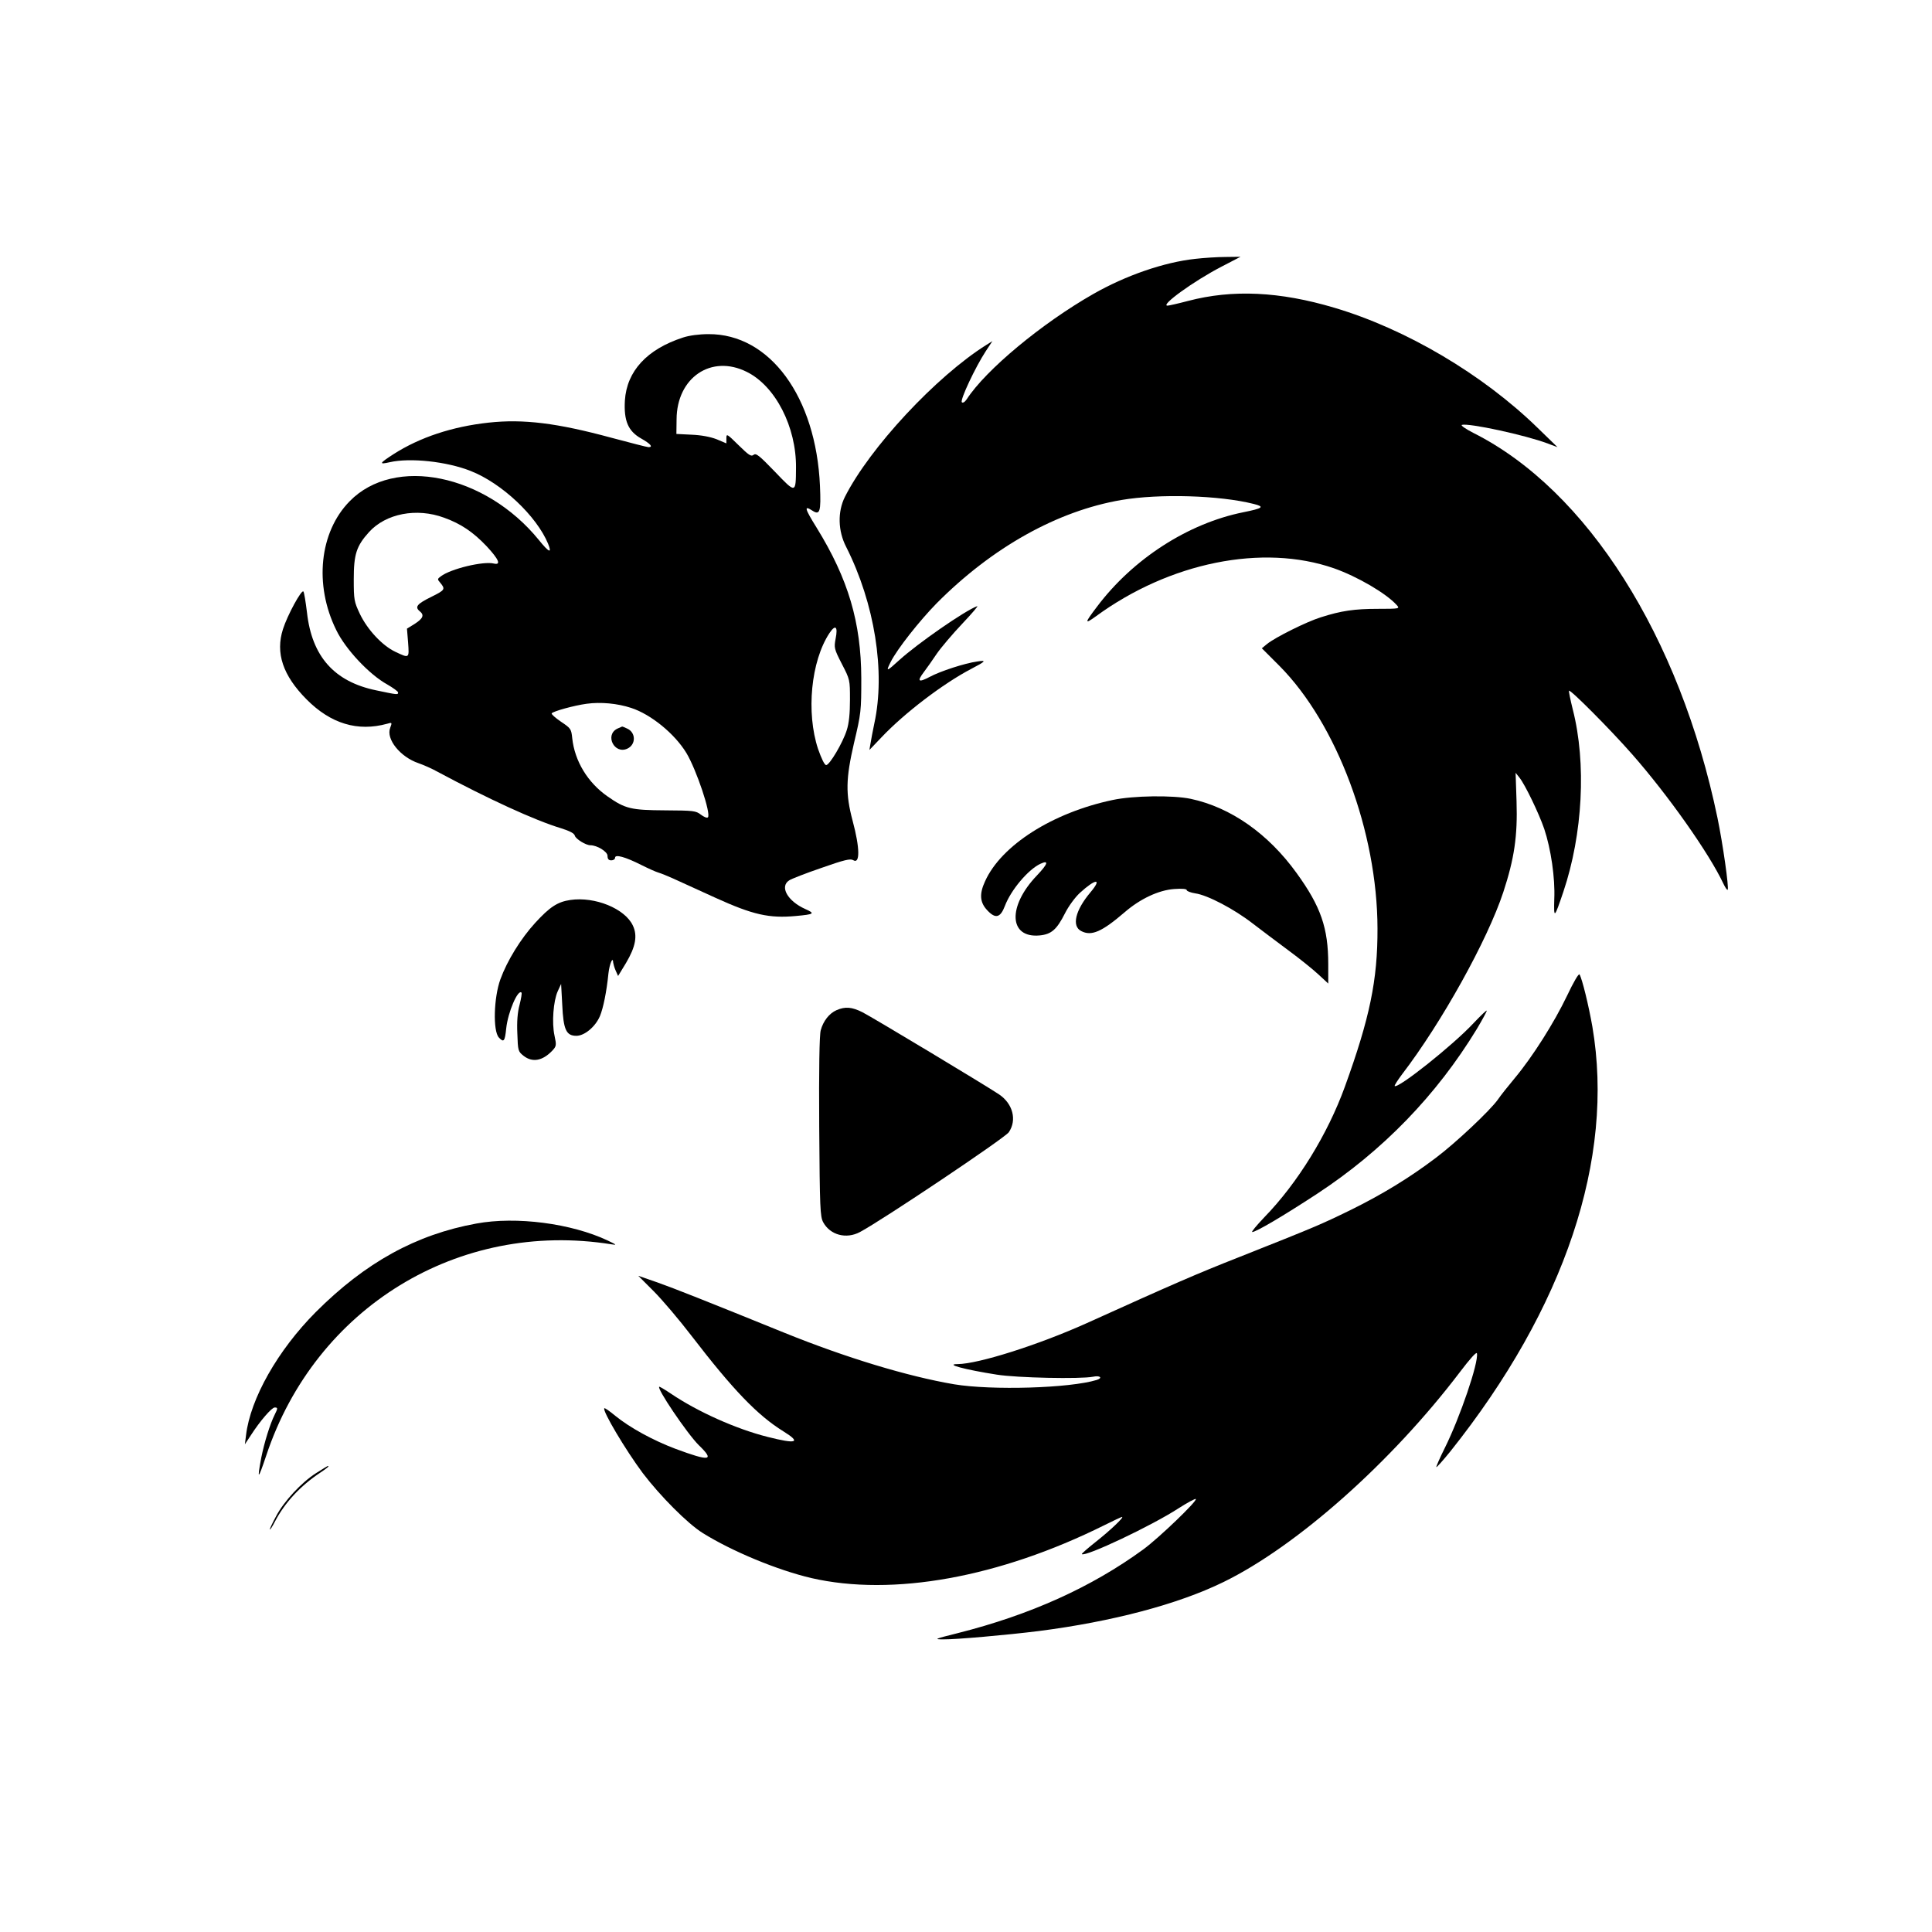
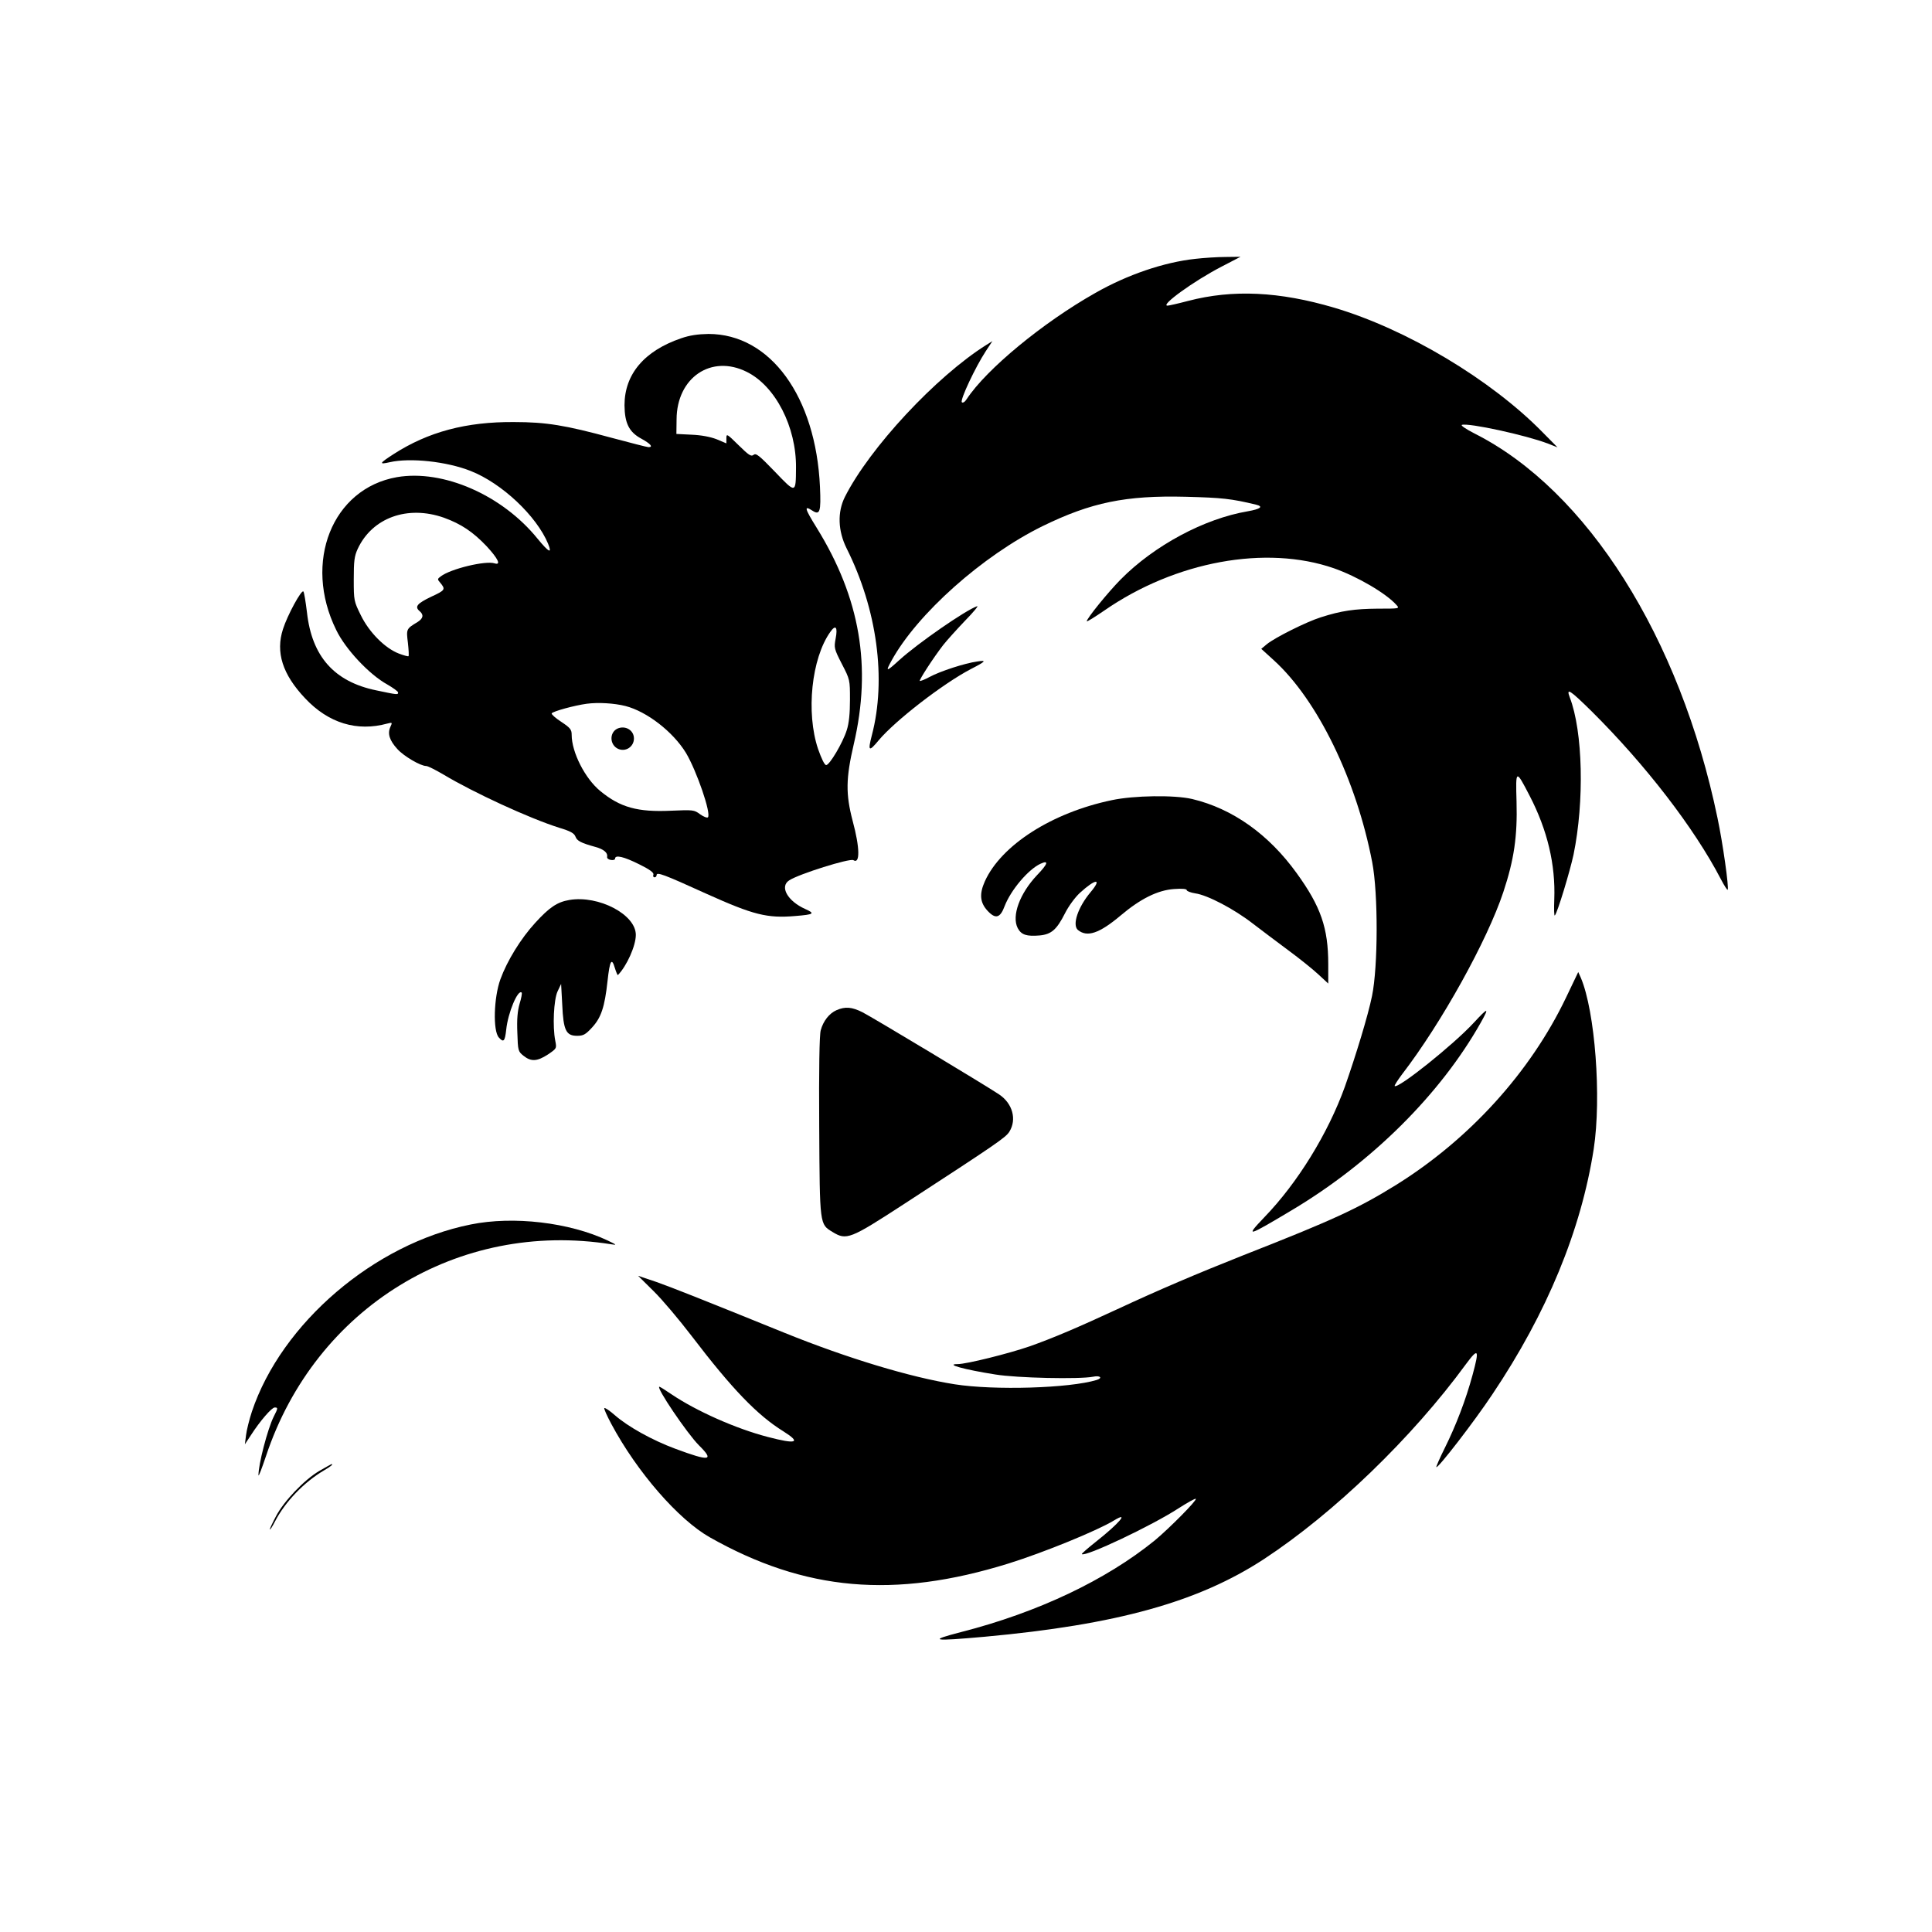
<svg xmlns="http://www.w3.org/2000/svg" version="1.0" width="1024pt" height="1024pt" viewBox="0 0 1024 1024" preserveAspectRatio="xMidYMid meet">
  <g transform="translate(0,1024) scale(0.1,-0.1)" fill="#000000" stroke="none">
-     <path d="M6335 8868 c-166 -18 -368 -88 -540 -186 -272 -155 -570 -402 -671 -558 -11 -16 -21 -21 -26 -16 -11 11 72 187 127 271 l35 53 -32 -20 c-266 -167 -619 -546 -750 -806 -39 -78 -37 -180 7 -265 151 -299 209 -662 149 -936 -8 -38 -17 -86 -20 -105 l-6 -35 64 67 c122 129 327 285 476 363 77 40 83 47 32 39 -66 -9 -198 -52 -253 -82 -59 -31 -68 -24 -31 25 16 21 47 65 69 98 22 32 83 104 135 159 52 55 88 97 79 93 -64 -23 -315 -197 -413 -286 -68 -62 -72 -63 -45 -9 35 69 152 217 243 310 295 297 640 490 980 548 201 34 519 25 701 -21 60 -15 49 -23 -55 -44 -293 -59 -585 -247 -776 -501 -66 -87 -67 -95 -6 -51 392 287 885 386 1262 255 125 -44 277 -133 333 -195 17 -19 16 -20 -100 -20 -123 0 -194 -10 -303 -45 -74 -23 -241 -106 -284 -141 l-28 -23 94 -94 c304 -307 518 -879 519 -1391 1 -273 -41 -475 -173 -839 -91 -251 -250 -510 -427 -692 -41 -43 -70 -78 -64 -78 20 0 161 83 343 202 349 229 634 523 848 875 28 47 52 91 52 96 0 5 -31 -25 -70 -66 -109 -117 -401 -349 -418 -333 -2 3 16 31 40 63 209 273 452 710 536 965 58 177 76 296 70 481 l-5 151 20 -25 c30 -37 104 -191 132 -273 35 -105 58 -259 53 -371 -3 -107 0 -104 48 38 103 306 123 682 50 967 -13 52 -22 97 -20 99 7 8 219 -205 334 -336 191 -217 409 -526 484 -686 10 -21 20 -36 23 -33 8 8 -26 246 -54 381 -200 962 -691 1737 -1293 2040 -41 21 -69 40 -62 43 35 11 338 -54 456 -99 l51 -19 -105 102 c-290 283 -697 524 -1078 637 -289 86 -539 98 -775 36 -53 -14 -102 -25 -109 -25 -41 0 140 131 287 207 l100 52 -80 -1 c-44 0 -116 -5 -160 -10z" />
-     <path d="M3620 8451 c-191 -62 -298 -178 -308 -334 -6 -107 17 -162 86 -201 51 -29 65 -46 39 -46 -7 0 -96 23 -197 50 -288 78 -466 100 -650 80 -193 -21 -365 -78 -504 -167 -76 -49 -79 -56 -21 -43 108 25 303 4 429 -46 166 -65 350 -239 411 -386 22 -54 5 -47 -49 20 -284 349 -766 448 -1003 205 -160 -163 -189 -443 -71 -682 49 -102 176 -237 271 -289 31 -18 57 -37 57 -42 0 -13 -2 -13 -116 11 -223 46 -341 180 -367 413 -7 57 -15 107 -19 111 -10 11 -84 -124 -108 -199 -41 -127 -1 -246 125 -373 128 -129 271 -172 427 -129 26 8 27 7 16 -22 -23 -59 53 -154 150 -187 26 -9 72 -29 102 -46 265 -142 514 -257 654 -299 47 -15 70 -27 73 -40 5 -17 58 -50 82 -50 36 0 91 -34 91 -56 0 -17 6 -24 20 -24 11 0 20 6 20 14 0 19 53 5 140 -39 36 -18 76 -36 90 -40 14 -4 48 -18 75 -30 28 -13 129 -59 226 -103 200 -91 286 -110 427 -97 98 9 104 13 50 37 -94 42 -137 119 -85 152 12 8 89 38 171 66 122 43 153 50 168 41 37 -23 36 64 -3 209 -38 143 -36 223 7 410 38 160 39 171 39 345 -1 296 -69 526 -236 797 -64 103 -69 121 -24 92 41 -27 47 -7 41 131 -21 472 -266 806 -591 804 -49 0 -102 -7 -135 -18z m338 -182 c152 -75 263 -292 261 -508 -1 -138 0 -138 -112 -21 -83 86 -100 100 -113 89 -13 -10 -25 -2 -80 52 -61 60 -64 62 -64 36 l0 -27 -52 22 c-34 13 -82 22 -133 24 l-80 4 1 77 c1 222 184 346 372 252z m-1604 -773 c89 -32 154 -76 226 -152 64 -69 77 -100 38 -91 -56 14 -230 -28 -282 -68 -18 -13 -18 -16 -4 -32 30 -36 28 -40 -47 -77 -75 -37 -88 -53 -60 -76 25 -20 17 -38 -26 -66 l-42 -26 6 -74 c6 -84 7 -84 -67 -49 -70 33 -149 118 -189 202 -30 64 -32 74 -32 183 0 132 14 176 81 250 89 98 252 130 398 76z m2075 -641 c-9 -48 -8 -54 33 -134 43 -83 43 -84 43 -190 0 -72 -5 -124 -17 -161 -21 -67 -91 -185 -109 -185 -9 0 -25 34 -43 85 -64 193 -38 465 60 614 32 48 46 36 33 -29z m-1084 -367 c105 -34 231 -137 293 -239 53 -88 132 -323 114 -341 -5 -5 -21 2 -37 14 -27 21 -39 22 -189 23 -181 1 -212 8 -306 74 -105 73 -174 187 -187 308 -5 50 -8 53 -60 88 -29 20 -51 39 -49 44 7 11 119 42 186 51 74 10 162 2 235 -22z" />
-     <path d="M3272 6378 c-68 -33 -16 -138 53 -106 46 21 46 85 0 106 -14 7 -27 12 -28 11 -1 0 -12 -5 -25 -11z" />
-     <path d="M5898 6000 c-319 -67 -591 -240 -677 -431 -31 -67 -28 -112 12 -154 43 -46 69 -40 93 23 32 85 124 194 189 224 46 21 39 -1 -19 -62 -157 -164 -149 -333 14 -318 63 6 91 31 135 118 18 36 53 84 78 107 84 77 121 80 57 4 -81 -96 -101 -180 -49 -206 54 -28 109 -4 230 100 82 71 180 117 262 123 42 3 67 1 67 -6 0 -5 20 -13 45 -17 65 -9 206 -83 305 -160 47 -36 132 -100 190 -143 57 -42 128 -99 157 -126 l53 -49 0 102 c0 192 -39 306 -168 484 -150 208 -349 348 -561 393 -95 20 -305 17 -413 -6z" />
-     <path d="M3023 5470 c-68 -10 -109 -37 -186 -121 -77 -84 -149 -201 -185 -300 -35 -97 -40 -273 -8 -308 26 -28 32 -21 39 48 9 86 62 209 81 190 3 -3 -2 -32 -10 -64 -11 -40 -15 -91 -12 -153 3 -91 4 -95 33 -118 47 -37 101 -27 153 28 21 23 22 28 11 79 -15 68 -6 184 17 235 l18 39 6 -110 c6 -133 21 -165 75 -165 43 0 101 48 125 105 17 41 35 127 45 227 6 51 24 92 25 56 1 -7 6 -26 13 -42 l13 -29 42 69 c51 86 62 145 36 199 -42 89 -200 154 -331 135z" />
-     <path d="M8305 4961 c-67 -140 -181 -321 -277 -436 -35 -42 -75 -92 -89 -113 -42 -59 -225 -231 -329 -309 -140 -106 -286 -195 -455 -278 -154 -75 -179 -86 -590 -249 -221 -87 -343 -140 -805 -349 -258 -116 -574 -216 -684 -217 -71 0 36 -29 208 -56 108 -17 441 -24 509 -11 37 8 54 -6 20 -17 -143 -44 -557 -56 -756 -23 -247 42 -573 141 -897 272 -424 172 -583 235 -676 268 l-101 35 81 -81 c45 -45 136 -152 201 -237 220 -286 349 -421 488 -507 95 -59 70 -68 -84 -29 -167 42 -370 133 -511 228 -31 21 -60 38 -63 38 -21 0 148 -250 209 -310 86 -83 59 -87 -124 -19 -119 45 -240 111 -319 175 -30 25 -56 43 -58 40 -12 -12 113 -222 204 -344 92 -121 237 -267 317 -317 157 -98 397 -197 576 -239 431 -99 996 3 1553 280 48 24 91 44 94 44 13 0 -63 -72 -139 -132 -43 -34 -76 -63 -74 -65 17 -17 372 151 513 243 47 30 88 52 91 49 10 -9 -196 -207 -278 -267 -274 -200 -599 -347 -984 -444 -124 -31 -128 -33 -76 -33 65 -1 336 23 505 44 390 50 739 142 980 260 389 190 891 636 1253 1113 53 70 88 109 90 99 10 -48 -90 -340 -170 -501 -27 -54 -47 -100 -45 -102 2 -2 35 35 74 83 607 761 872 1552 753 2251 -20 114 -54 253 -68 277 -4 8 -32 -40 -67 -114z" />
-     <path d="M4434 4886 c-39 -17 -71 -58 -84 -107 -7 -25 -10 -206 -8 -511 3 -433 5 -476 21 -506 37 -68 122 -91 195 -52 120 64 769 499 789 529 44 65 21 151 -51 200 -65 44 -670 408 -725 436 -56 28 -91 31 -137 11z" />
-     <path d="M2525 3755 c-319 -58 -588 -206 -851 -469 -202 -203 -347 -459 -370 -653 l-6 -48 33 50 c47 73 109 145 125 145 17 0 17 -4 0 -38 -25 -50 -55 -147 -71 -227 -23 -123 -18 -121 26 10 261 785 1019 1249 1829 1120 31 -5 29 -3 -19 20 -193 91 -485 129 -696 90z" />
-     <path d="M1675 2432 c-77 -49 -171 -150 -212 -229 -18 -33 -33 -65 -33 -69 1 -5 13 14 27 41 52 100 135 190 241 260 36 24 49 35 40 35 -2 0 -30 -17 -63 -38z" />
+     <path d="M6335 8868 c-166 -18 -360 -84 -530 -181 -278 -157 -577 -404 -681 -562 -10 -16 -21 -22 -26 -17 -11 11 72 187 127 271 l35 53 -32 -20 c-266 -167 -619 -546 -750 -806 -40 -80 -37 -179 9 -272 162 -323 212 -694 134 -991 -22 -85 -16 -90 36 -27 87 104 340 300 489 378 80 41 85 48 34 40 -66 -9 -198 -52 -253 -82 -26 -14 -49 -23 -52 -21 -4 5 70 120 124 190 19 24 71 82 115 128 45 46 74 81 65 78 -61 -21 -314 -196 -413 -286 -69 -63 -74 -63 -41 -3 136 248 483 557 800 713 258 126 441 164 760 156 192 -5 241 -10 373 -42 40 -10 23 -23 -45 -35 -230 -39 -495 -181 -673 -361 -68 -69 -180 -207 -180 -222 0 -4 42 22 93 57 377 261 857 349 1217 224 125 -44 277 -133 332 -195 17 -19 15 -19 -100 -19 -122 -1 -193 -11 -302 -46 -76 -24 -242 -107 -285 -142 l-30 -25 67 -61 c231 -210 437 -633 521 -1070 32 -167 31 -554 -1 -709 -21 -103 -85 -313 -144 -481 -89 -247 -250 -509 -427 -692 -103 -108 -93 -105 148 39 422 252 786 614 1000 994 46 82 39 81 -38 -2 -107 -116 -402 -352 -419 -335 -2 3 16 31 40 63 209 272 451 709 536 965 57 172 75 295 70 479 -5 172 -4 173 69 32 95 -183 138 -366 131 -550 -2 -51 -1 -90 3 -85 14 15 79 230 99 322 58 282 50 653 -20 834 -20 53 0 40 116 -74 286 -284 544 -619 684 -888 18 -35 35 -61 37 -58 8 8 -26 249 -54 381 -199 958 -691 1736 -1287 2037 -45 23 -75 43 -68 46 35 12 342 -55 456 -99 l51 -20 -80 81 c-274 279 -719 545 -1103 659 -291 86 -538 98 -775 36 -53 -14 -102 -25 -109 -25 -41 0 140 131 287 207 l100 52 -80 -1 c-44 0 -116 -5 -160 -10z" />
+     <path d="M3610 8447 c-196 -67 -300 -191 -300 -355 1 -95 24 -142 89 -177 49 -27 65 -45 38 -45 -7 0 -96 23 -197 50 -243 66 -345 83 -515 83 -254 2 -456 -52 -639 -170 -76 -49 -79 -56 -21 -43 108 25 303 4 429 -46 166 -65 350 -239 411 -386 23 -56 4 -46 -56 27 -187 231 -500 368 -745 326 -343 -60 -499 -451 -322 -810 49 -102 176 -237 271 -289 31 -18 57 -37 57 -42 0 -13 -2 -13 -116 11 -223 46 -341 180 -367 413 -7 57 -15 107 -19 111 -10 11 -84 -124 -108 -199 -40 -123 -3 -240 117 -367 124 -132 275 -178 436 -134 27 7 27 6 16 -18 -16 -35 -5 -71 37 -117 34 -38 123 -90 153 -90 9 0 50 -21 91 -45 160 -96 455 -232 613 -282 60 -18 80 -29 87 -47 8 -23 30 -34 106 -55 44 -12 66 -31 62 -52 -2 -8 7 -15 20 -17 12 -2 22 1 22 7 0 22 48 10 128 -30 57 -28 79 -45 75 -55 -3 -8 0 -14 6 -14 6 0 11 5 11 11 0 19 35 6 266 -99 247 -111 320 -130 470 -117 98 8 106 13 52 37 -94 42 -137 119 -85 152 52 34 321 118 340 107 36 -23 35 65 -4 209 -37 142 -36 224 6 405 96 412 34 775 -196 1147 -64 103 -69 121 -24 92 41 -27 47 -7 41 126 -22 478 -263 810 -591 810 -56 -1 -99 -7 -145 -23z m348 -178 c152 -75 263 -292 261 -508 -1 -138 0 -138 -112 -21 -83 86 -100 100 -113 89 -13 -10 -25 -2 -80 52 -61 60 -64 62 -64 36 l0 -27 -52 22 c-34 13 -82 22 -133 24 l-80 4 1 77 c1 222 184 346 372 252z m-1605 -773 c91 -33 154 -75 227 -152 60 -65 77 -101 42 -90 -48 16 -234 -29 -286 -69 -18 -13 -18 -16 -4 -32 31 -37 29 -41 -47 -76 -75 -36 -89 -53 -60 -77 22 -19 18 -38 -12 -57 -60 -36 -60 -37 -51 -110 4 -37 6 -69 3 -71 -2 -2 -25 4 -51 14 -73 28 -157 112 -201 202 -37 75 -38 78 -38 191 0 97 3 123 21 162 77 165 264 233 457 165z m2076 -641 c-9 -48 -8 -54 33 -134 43 -83 43 -84 43 -190 0 -72 -5 -124 -17 -161 -21 -67 -91 -185 -109 -185 -9 0 -25 34 -43 85 -65 193 -35 481 65 621 28 40 40 26 28 -36z m-1114 -357 c113 -29 252 -136 321 -249 56 -94 135 -322 116 -341 -4 -4 -23 3 -41 16 -32 24 -37 24 -155 19 -176 -8 -268 17 -374 104 -81 66 -152 206 -152 298 0 28 -7 37 -55 69 -31 20 -53 40 -51 45 7 11 120 42 186 51 61 8 145 3 205 -12z" />
+     <path d="M3272 6378 c-43 -21 -41 -86 4 -107 40 -18 84 11 84 55 0 44 -46 71 -88 52z" />
+     <path d="M5893 5999 c-317 -66 -586 -238 -673 -430 -30 -67 -26 -112 13 -155 43 -47 68 -41 92 24 33 85 125 194 190 224 46 21 39 -1 -19 -61 -91 -97 -135 -215 -102 -280 19 -36 47 -45 117 -39 62 6 90 31 134 118 18 36 53 84 78 107 84 77 121 80 57 4 -67 -80 -98 -173 -67 -200 49 -40 113 -19 227 77 104 88 196 134 283 140 42 3 67 1 67 -6 0 -5 20 -13 45 -17 65 -9 206 -83 305 -160 47 -36 132 -100 190 -143 57 -42 128 -99 157 -126 l53 -49 0 102 c0 192 -39 306 -168 484 -148 205 -339 341 -553 392 -93 22 -309 19 -426 -6z" />
+     <path d="M3018 5470 c-65 -11 -106 -39 -181 -121 -77 -84 -149 -201 -185 -300 -35 -97 -40 -273 -8 -308 25 -28 32 -21 39 41 9 90 62 216 82 197 3 -3 -2 -30 -11 -59 -11 -38 -15 -83 -12 -153 3 -96 4 -100 33 -123 40 -32 72 -30 129 7 47 32 47 32 39 73 -15 76 -8 217 12 261 l19 40 6 -110 c6 -136 20 -165 79 -165 33 0 45 7 79 44 48 52 67 108 82 246 12 110 22 127 39 69 7 -22 14 -39 16 -37 47 48 95 155 95 213 0 108 -197 211 -352 185z" />
+     <path d="M8300 4952 c-189 -395 -512 -751 -903 -994 -201 -124 -328 -183 -807 -371 -247 -98 -449 -184 -668 -286 -207 -96 -343 -154 -465 -197 -110 -38 -334 -94 -381 -94 -70 0 34 -29 199 -55 116 -19 446 -26 518 -12 37 8 54 -6 20 -17 -143 -44 -543 -56 -753 -23 -235 37 -571 139 -900 272 -461 187 -591 238 -680 270 l-98 33 82 -81 c46 -45 136 -152 201 -237 216 -283 349 -421 488 -507 95 -60 69 -69 -84 -29 -169 44 -378 137 -510 226 -32 22 -61 40 -64 40 -21 0 148 -249 209 -310 84 -83 59 -87 -124 -19 -124 46 -251 117 -321 178 -27 24 -53 41 -56 38 -3 -3 14 -41 37 -84 137 -256 356 -507 522 -601 504 -285 978 -327 1583 -139 189 59 470 174 559 228 85 52 27 -16 -96 -113 -43 -34 -76 -63 -74 -65 17 -17 372 151 513 243 47 30 88 53 91 50 7 -8 -142 -158 -218 -221 -259 -210 -619 -381 -1025 -485 -178 -46 -156 -50 125 -25 699 64 1132 184 1480 412 370 243 785 643 1070 1033 66 89 72 79 35 -57 -36 -133 -88 -268 -147 -387 -27 -54 -47 -100 -45 -102 8 -8 200 240 297 386 290 432 470 870 537 1300 42 274 7 730 -68 907 l-14 31 -65 -136z" />
+     <path d="M4434 4886 c-39 -17 -71 -58 -84 -107 -7 -25 -10 -206 -8 -511 3 -525 2 -516 71 -558 74 -45 92 -38 381 150 487 317 537 351 556 382 40 65 17 149 -54 197 -65 44 -670 408 -725 436 -56 28 -91 31 -137 11z" />
+     <path d="M2495 3750 c-511 -102 -1003 -523 -1160 -992 -14 -43 -28 -99 -31 -125 l-6 -48 33 50 c47 73 109 145 125 145 18 0 18 -3 -5 -48 -33 -66 -82 -256 -81 -311 1 -9 18 37 40 102 262 787 1019 1251 1830 1122 31 -5 29 -3 -19 20 -203 96 -500 131 -726 85z" />
+     <path d="M1691 2443 c-79 -47 -186 -159 -228 -239 -18 -34 -33 -66 -33 -70 1 -5 13 14 27 41 54 105 155 210 261 272 36 21 50 33 39 33 -1 0 -31 -17 -66 -37z" />
  </g>
</svg>
